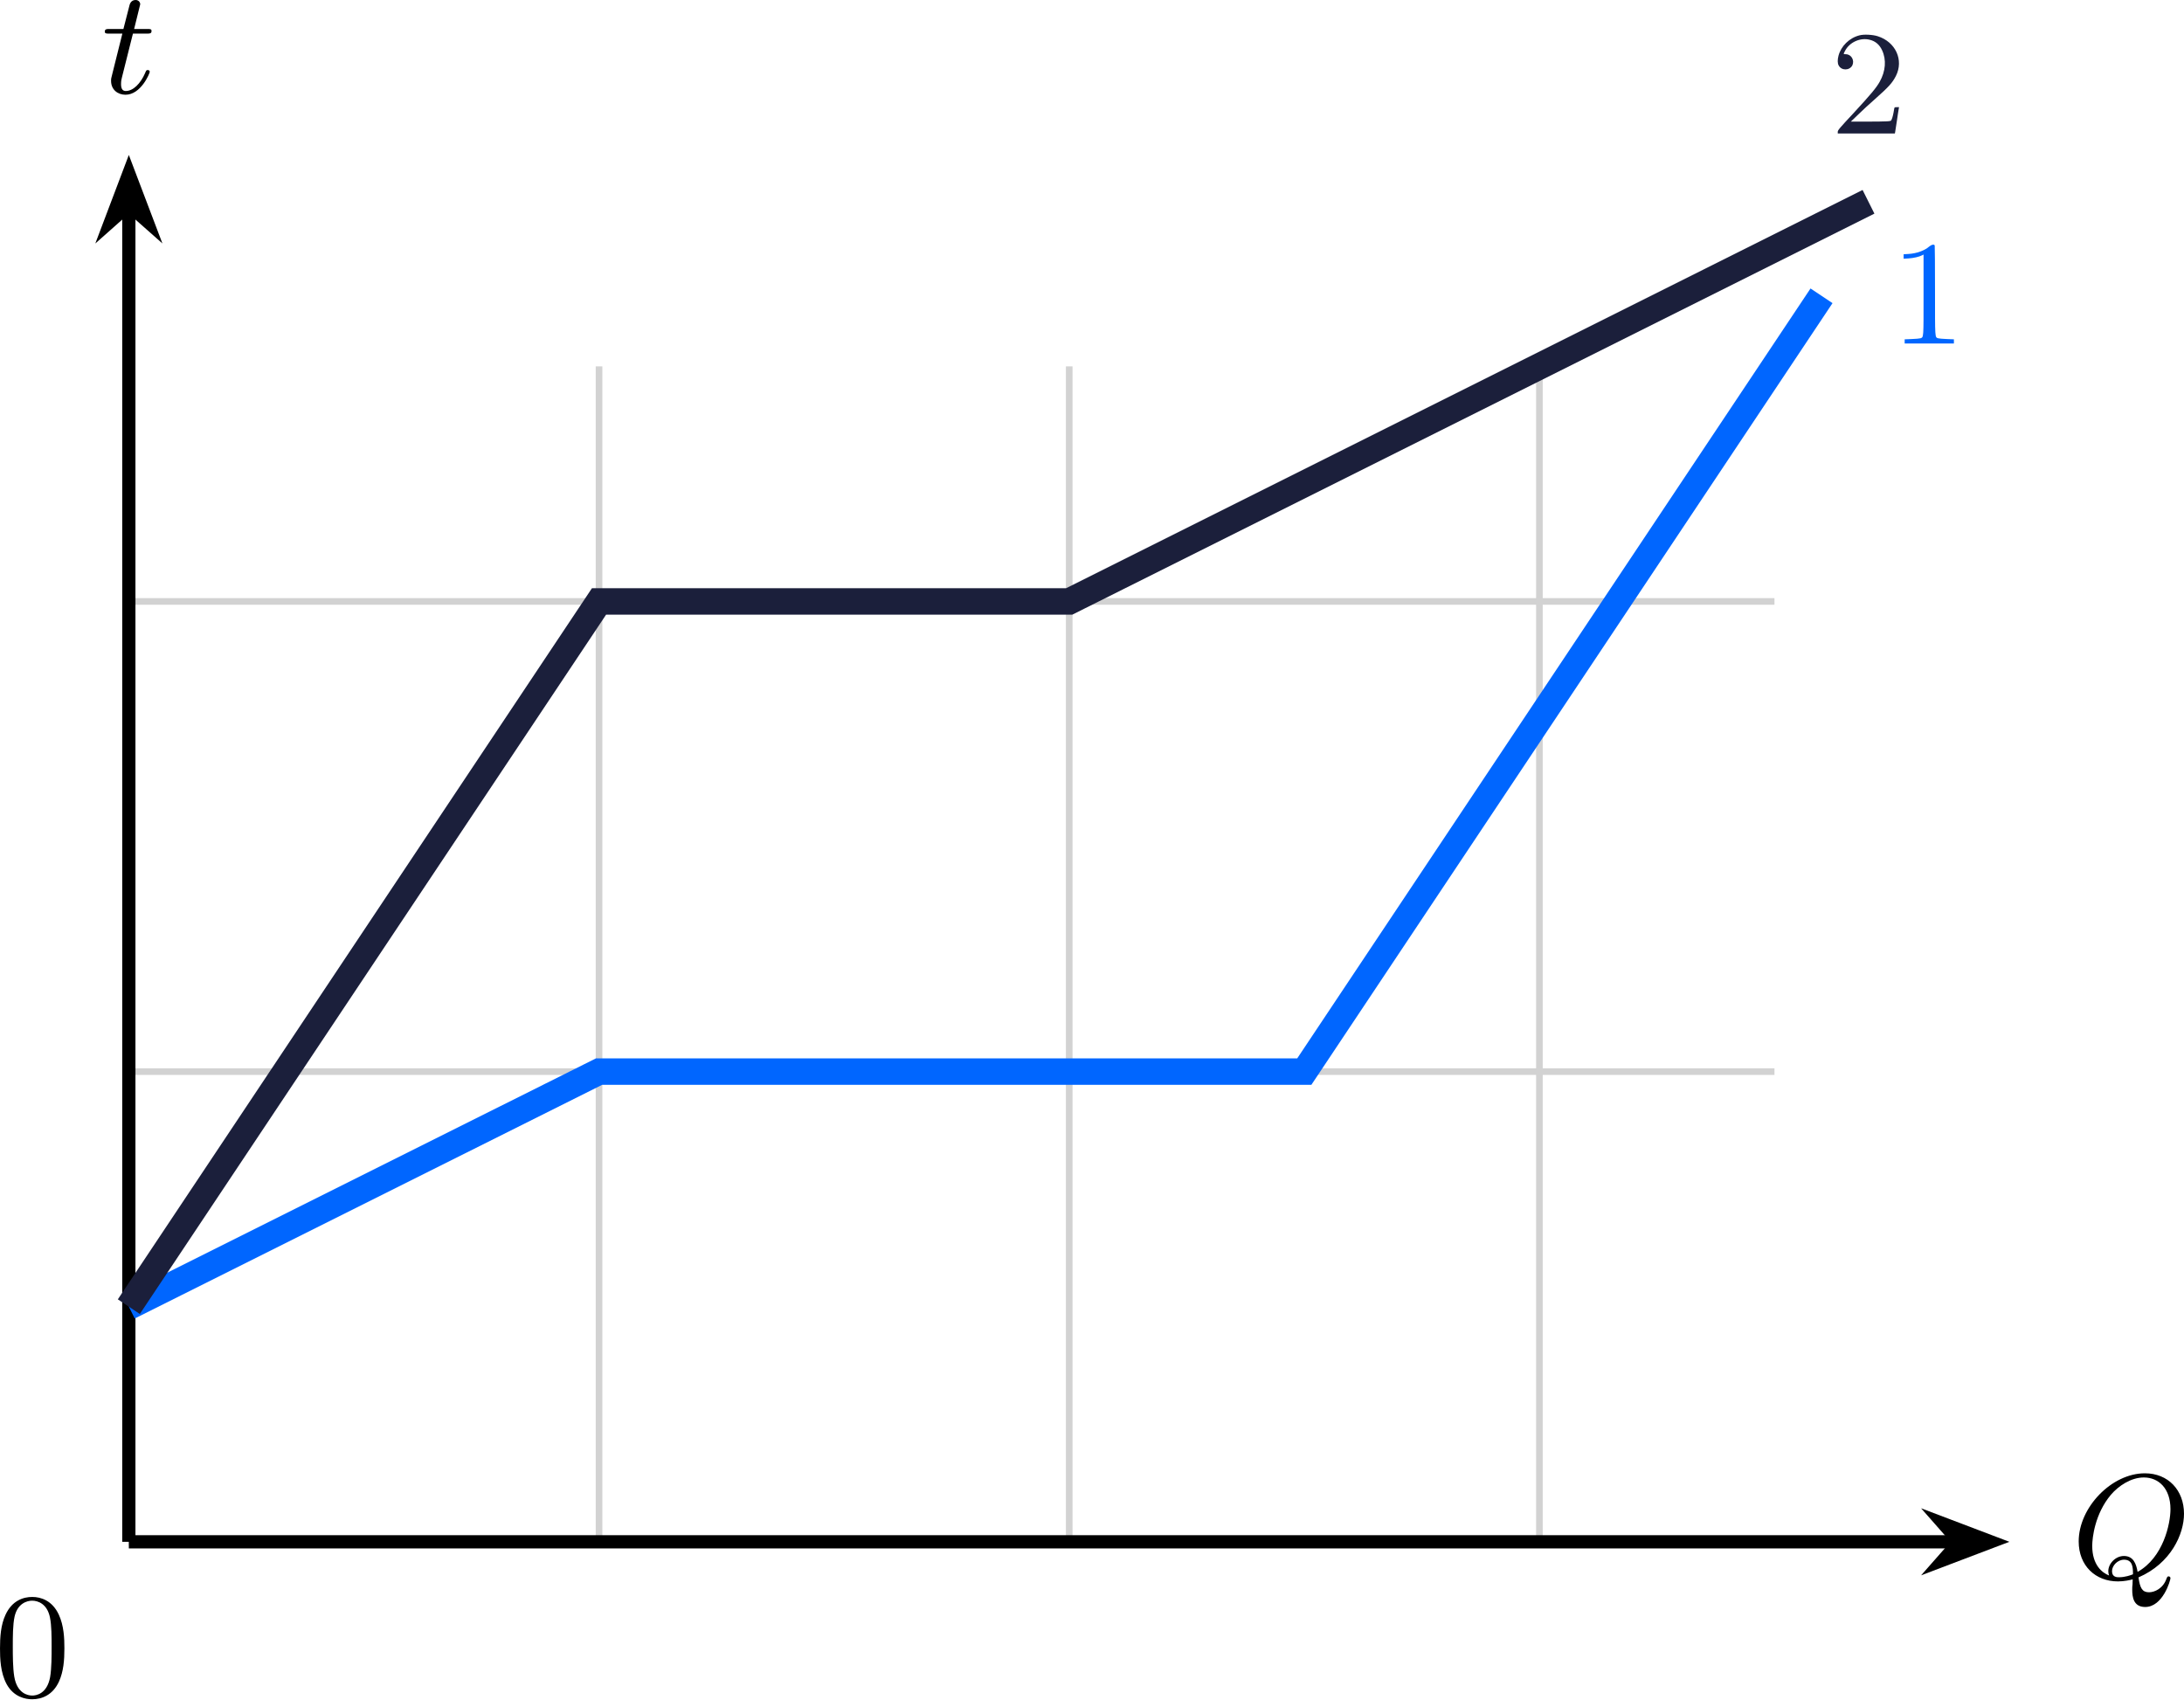
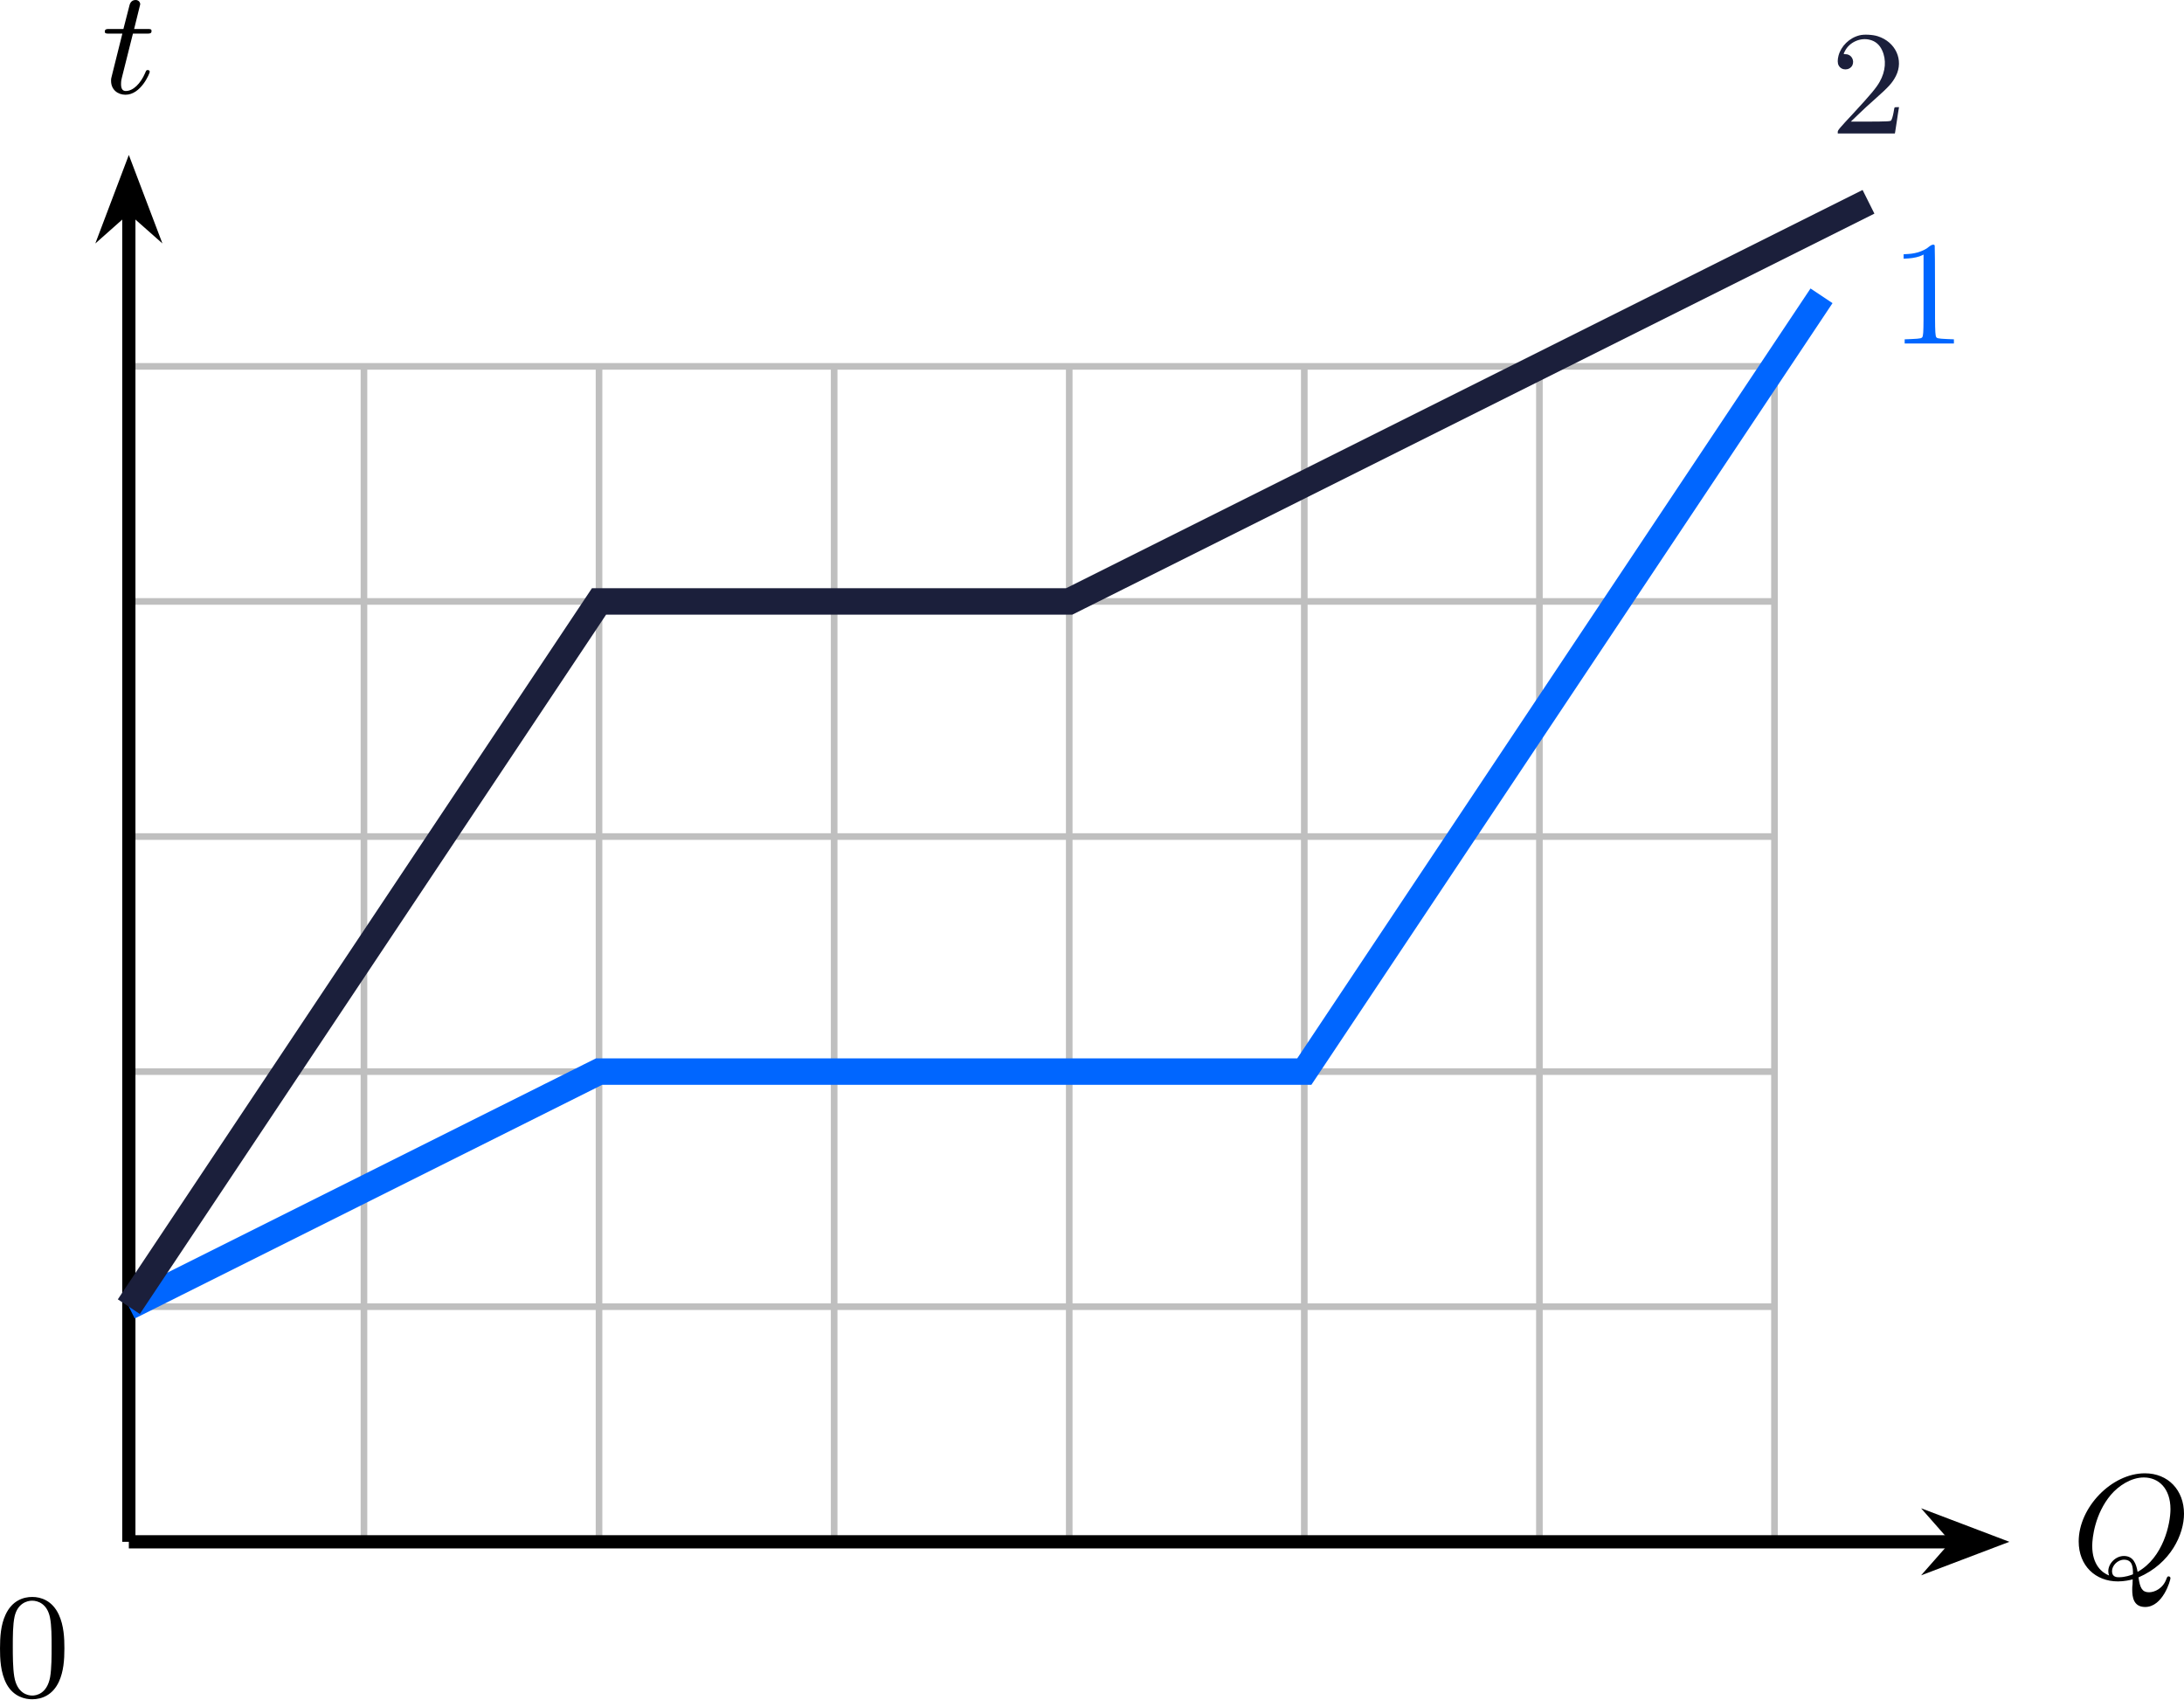
<svg xmlns="http://www.w3.org/2000/svg" xmlns:xlink="http://www.w3.org/1999/xlink" version="1.1" width="171.171pt" height="133.183pt" viewBox="-66.329 -66.787 131.67 102.449">
  <defs>
    <path id="g2-49" d="M2.376-5.855C2.107-5.613 1.614-5.434 1.13-5.407L.834-5.389V-5.254V-5.12L1.13-5.138C1.417-5.156 1.784-5.236 1.946-5.326L2.035-5.371V-2.95C2.035-.287 2.044-.395 1.847-.323C1.793-.305 1.56-.287 1.327-.278L.897-.26V-.134V-.009H2.376H3.865V-.134V-.26L3.434-.278C3.201-.287 2.968-.305 2.914-.323C2.717-.395 2.726-.26 2.726-3.201C2.726-4.671 2.717-5.891 2.708-5.918C2.672-6.007 2.511-5.972 2.376-5.855Z" />
    <path id="g2-50" d="M1.757-5.918C1.148-5.765 .646-5.272 .493-4.689C.43-4.456 .43-4.232 .502-4.107C.664-3.784 1.157-3.784 1.327-4.107C1.47-4.411 1.273-4.77 .941-4.779C.87-4.779 .807-4.788 .807-4.806C.807-4.815 .834-4.896 .879-4.967C1.148-5.505 1.811-5.801 2.385-5.649C2.717-5.568 2.968-5.353 3.12-5.021C3.389-4.447 3.335-3.757 2.977-3.12C2.771-2.753 2.448-2.367 1.399-1.228C.529-.296 .448-.197 .448-.099V0H2.17H3.891L3.909-.09C3.918-.143 3.963-.457 4.017-.789C4.062-1.121 4.116-1.435 4.125-1.488L4.142-1.587H3.999C3.873-1.587 3.865-1.587 3.847-1.47C3.802-1.175 3.748-.959 3.703-.861C3.658-.753 3.658-.753 3.425-.735C3.3-.726 2.753-.717 2.215-.717H1.237L1.695-1.157C1.937-1.39 2.394-1.82 2.708-2.089C3.524-2.815 3.739-3.049 3.954-3.47C4.438-4.429 3.936-5.523 2.86-5.864C2.555-5.963 2.026-5.99 1.757-5.918Z" />
    <path id="g1-48" d="M4.241-2.869C4.241-3.47 4.214-4.241 3.9-4.914C3.506-5.756 2.824-5.972 2.304-5.972C1.766-5.972 1.085-5.756 .69-4.896C.403-4.277 .359-3.551 .359-2.869C.359-2.286 .377-1.417 .762-.708C1.184 .054 1.883 .197 2.295 .197C2.878 .197 3.542-.054 3.918-.879C4.187-1.479 4.241-2.152 4.241-2.869ZM2.304-.027C2.035-.027 1.39-.152 1.219-1.166C1.13-1.695 1.13-2.466 1.13-2.977C1.13-3.587 1.13-4.295 1.237-4.788C1.417-5.586 1.991-5.747 2.295-5.747C2.636-5.747 3.201-5.568 3.371-4.734C3.47-4.241 3.47-3.542 3.47-2.977C3.47-2.421 3.47-1.668 3.38-1.139C3.192-.117 2.529-.027 2.304-.027Z" />
    <path id="g0-81" d="M3.694 .368C3.676 .466 3.676 .592 3.676 .699C3.676 1.13 3.748 1.739 4.456 1.739C5.523 1.739 5.981 .134 5.981 0C5.981-.054 5.936-.108 5.864-.108S5.774-.045 5.747 .018C5.541 .628 5.021 .852 4.689 .852C4.277 .852 4.142 .592 4.053-.045C6.007-.888 6.797-2.654 6.797-3.882C6.797-5.299 5.846-6.321 4.438-6.321C2.43-6.321 .448-4.259 .448-2.215C.448-.744 1.462 .197 2.815 .197C3.183 .197 3.551 .117 3.703 .072L3.694 .368ZM2.277-.161C1.865-.323 1.264-.789 1.264-1.946C1.264-2.421 1.417-3.865 2.385-5.021C2.851-5.568 3.604-6.07 4.376-6.07C5.263-6.07 5.981-5.416 5.981-4.16C5.981-3.264 5.541-1.237 3.999-.377C3.918-.861 3.748-1.336 3.174-1.336C2.672-1.336 2.233-.879 2.233-.421C2.233-.35 2.251-.224 2.277-.161ZM3.721-.233C3.596-.179 3.246-.054 2.878-.054C2.762-.054 2.457-.054 2.457-.421C2.457-.753 2.789-1.112 3.183-1.112C3.712-1.112 3.721-.628 3.721-.233Z" />
    <path id="g0-116" d="M1.91-3.587H2.762C2.923-3.587 3.031-3.587 3.031-3.748C3.031-3.865 2.941-3.865 2.78-3.865H1.982L2.349-5.353C2.349-5.496 2.233-5.613 2.071-5.613C1.784-5.613 1.713-5.353 1.695-5.263L1.336-3.865H.493C.323-3.865 .215-3.865 .215-3.703C.215-3.587 .314-3.587 .475-3.587H1.273L.664-1.148C.592-.879 .592-.861 .592-.735C.592-.206 .995 .099 1.462 .099C2.394 .099 2.923-1.193 2.923-1.282C2.923-1.327 2.896-1.39 2.806-1.39S2.708-1.363 2.645-1.21C2.367-.565 1.919-.126 1.479-.126C1.3-.126 1.193-.242 1.193-.538C1.193-.735 1.219-.843 1.255-.977L1.91-3.587Z" />
  </defs>
  <g id="page1">
-     <path d="M-58.562 26.168H40.652M-58.562-2.18H40.652M-58.562-30.527H40.652M-58.562 26.168V-44.699M-30.215 26.168V-44.699M-1.867 26.168V-44.699M26.48 26.168V-44.699" stroke="#d2d2d2" fill="none" stroke-width=".399" stroke-miterlimit="10" />
+     <path d="M-44.387 26.168V-44.699" stroke="#bfbfbf" fill="none" stroke-width=".399" stroke-miterlimit="10" />
+     <path d="M-30.215 26.168V-44.699" stroke="#bfbfbf" fill="none" stroke-width=".399" stroke-miterlimit="10" />
+     <path d="M-16.039 26.168V-44.699" stroke="#bfbfbf" fill="none" stroke-width=".399" stroke-miterlimit="10" />
+     <path d="M-1.867 26.168V-44.699" stroke="#bfbfbf" fill="none" stroke-width=".399" stroke-miterlimit="10" />
+     <path d="M12.305 26.168V-44.699" stroke="#bfbfbf" fill="none" stroke-width=".399" stroke-miterlimit="10" />
+     <path d="M26.48 26.168V-44.699" stroke="#bfbfbf" fill="none" stroke-width=".399" stroke-miterlimit="10" />
+     <path d="M40.652 26.168V-44.699" stroke="#bfbfbf" fill="none" stroke-width=".399" stroke-miterlimit="10" />
+     <path d="M-58.562 11.992H40.652" stroke="#bfbfbf" fill="none" stroke-width=".399" stroke-miterlimit="10" />
+     <path d="M-58.562-2.18H40.652" stroke="#bfbfbf" fill="none" stroke-width=".399" stroke-miterlimit="10" />
+     <path d="M-58.562-16.352H40.652" stroke="#bfbfbf" fill="none" stroke-width=".399" stroke-miterlimit="10" />
+     <path d="M-58.562-30.527H40.652" stroke="#bfbfbf" fill="none" stroke-width=".399" stroke-miterlimit="10" />
+     <path d="M-58.562-44.699H40.652" stroke="#bfbfbf" fill="none" stroke-width=".399" stroke-miterlimit="10" />
    <path d="M-58.562 26.168H51.602" stroke="#000" fill="none" stroke-width=".797" stroke-miterlimit="10" />
    <path d="M53.691 26.168L50.852 25.09L51.801 26.168L50.852 27.246Z" />
    <path d="M53.691 26.168L50.852 25.09L51.801 26.168L50.852 27.246Z" stroke="#000" fill="none" stroke-width=".797" stroke-miterlimit="10" />
    <g transform="matrix(1 0 0 1 117.1054 2.1918)">
      <use x="-58.561" y="26.167" xlink:href="#g0-81" />
    </g>
    <path d="M-58.562 26.168V-54.234" stroke="#000" fill="none" stroke-width=".797" stroke-miterlimit="10" />
    <path d="M-58.562-56.32L-59.637-53.48L-58.562-54.434L-57.484-53.48Z" />
    <path d="M-58.562-56.32L-59.637-53.48L-58.562-54.434L-57.484-53.48Z" stroke="#000" fill="none" stroke-width=".797" stroke-miterlimit="10" />
    <g transform="matrix(1 0 0 1 -1.6639 -87.3412)">
      <use x="-58.561" y="26.167" xlink:href="#g0-116" />
    </g>
    <g transform="matrix(1 0 0 1 -8.1267 9.2974)">
      <use x="-58.561" y="26.167" xlink:href="#g1-48" />
    </g>
    <path d="M-58.562 11.992L-30.215-2.18H12.305L43.488-48.953" stroke="#06f" fill="none" stroke-width="1.594" stroke-miterlimit="10" />
    <g fill="#06f" transform="matrix(1 0 0 1 106.1652 -72.2361)">
      <use x="-58.561" y="26.167" xlink:href="#g2-49" />
    </g>
    <path d="M-58.562 11.992L-30.215-30.527H-1.867L46.32-54.621" stroke="#1b1f3b" fill="none" stroke-width="1.594" stroke-miterlimit="10" />
    <g fill="#1b1f3b" transform="matrix(1 0 0 1 102.5797 -84.9051)">
      <use x="-58.561" y="26.167" xlink:href="#g2-50" />
    </g>
  </g>
</svg>
